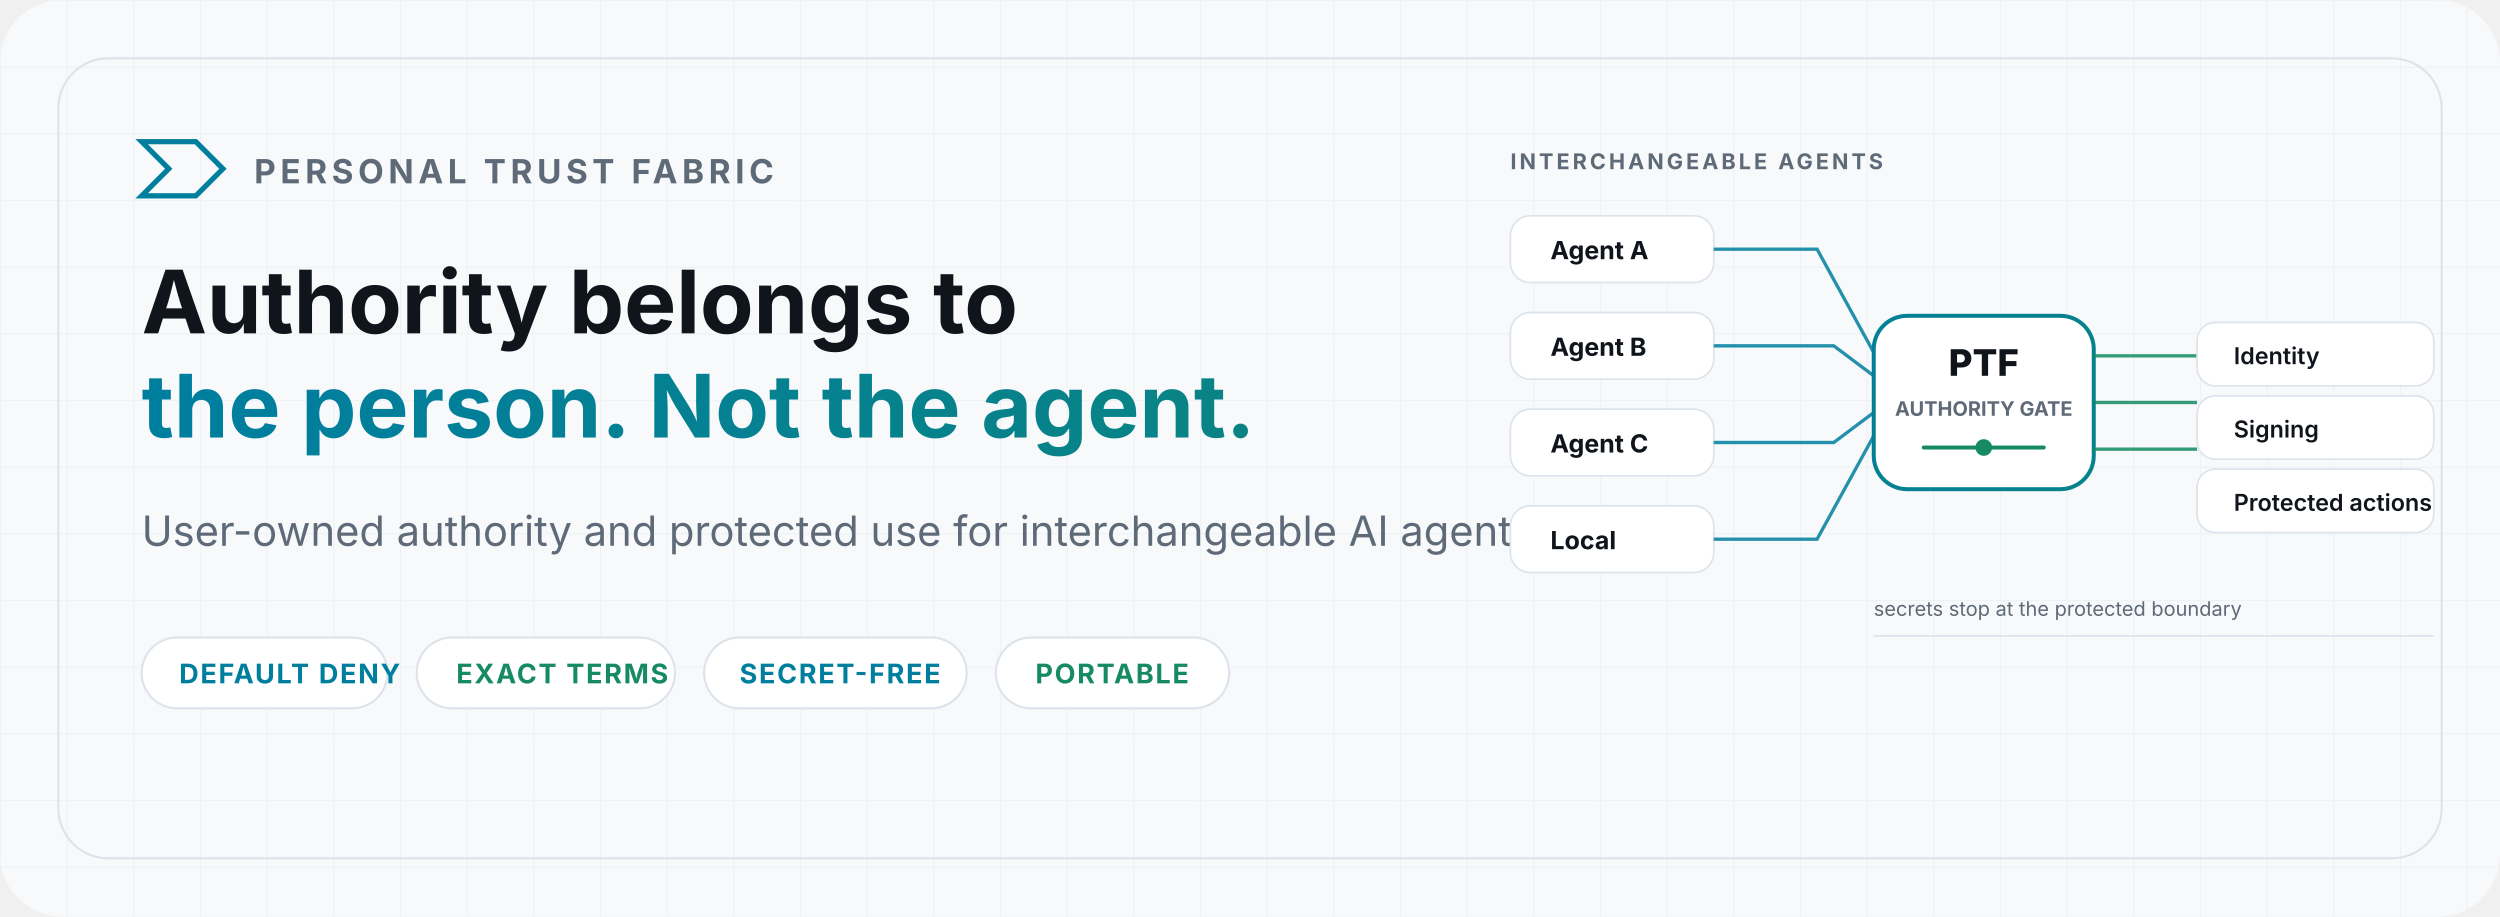
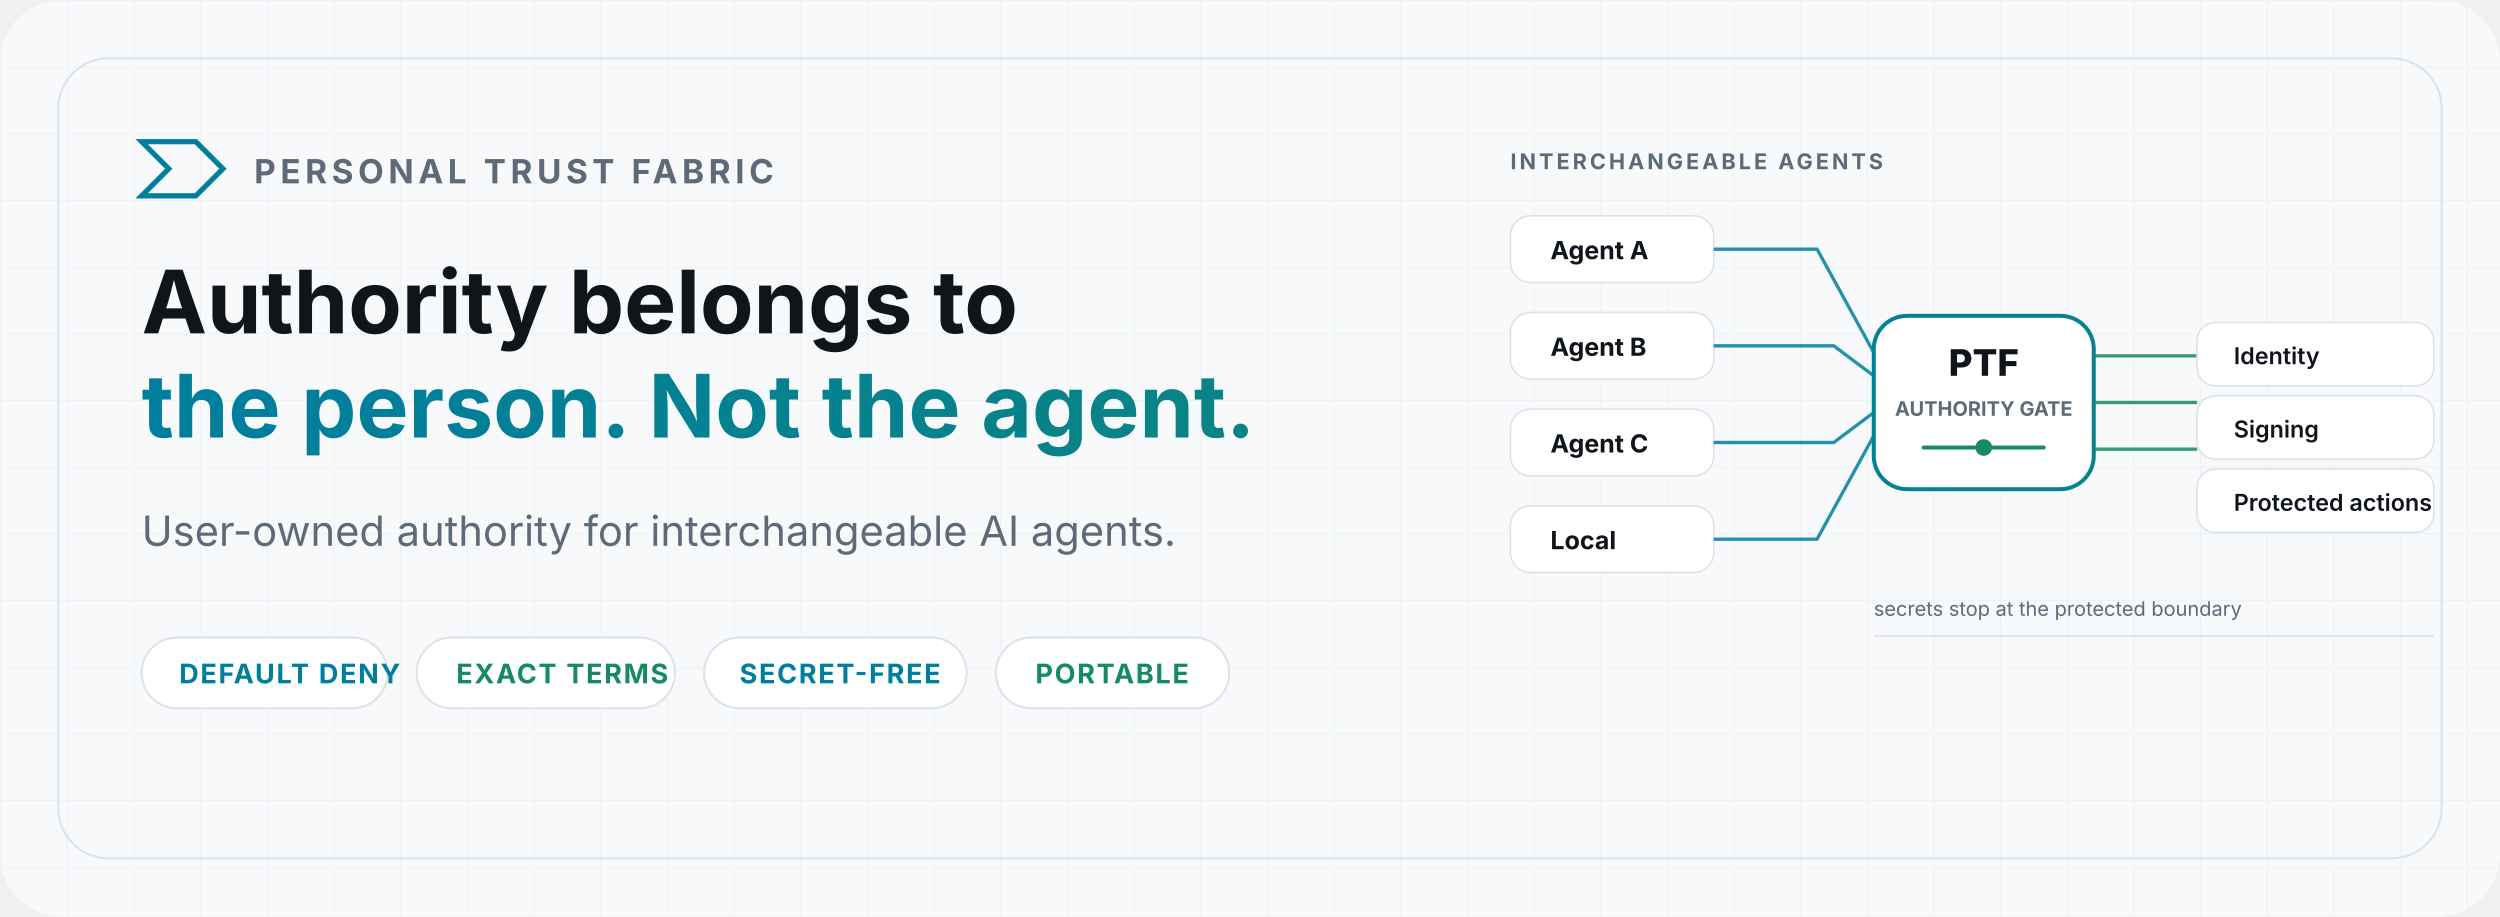
<svg xmlns="http://www.w3.org/2000/svg" viewBox="0 0 1200 440" role="img" aria-labelledby="title desc">
  <defs>
    <linearGradient id="laccent" x1="62" y1="62" x2="1130" y2="390" gradientUnits="userSpaceOnUse">
      <stop stop-color="#007E9E" />
      <stop offset="1" stop-color="#168B61" />
    </linearGradient>
    <pattern id="lgrid" width="32" height="32" patternUnits="userSpaceOnUse">
      <path d="M32 0H0V32" fill="none" stroke="#EAF0F4" stroke-width="1" />
    </pattern>
  </defs>
  <rect width="1200" height="440" rx="30" fill="#F7F9FB" />
  <rect width="1200" height="440" rx="30" fill="url(#lgrid)" opacity=".7" />
  <rect x="28" y="28" width="1144" height="384" rx="24" fill="none" stroke="#DCE3EA" />
  <g font-family="-apple-system,BlinkMacSystemFont,'Segoe UI',sans-serif">
    <g transform="translate(68 68)">
      <path d="M0 0h26l13 13-13 13H0L13 13 0 0z" fill="none" stroke="url(#laccent)" stroke-width="2.5" />
      <text x="54" y="20" fill="#5E6A78" font-size="16" font-weight="700" letter-spacing="2.2">PERSONAL TRUST FABRIC</text>
      <text x="0" y="92" fill="#10151C" font-size="42" font-weight="720">Authority belongs to</text>
      <text x="0" y="142" fill="url(#laccent)" font-size="42" font-weight="720">the person. Not the agent.</text>
-       <text x="0" y="194" fill="#5E6A78" font-size="20">User-owned authority and protected use for interchangeable AI agents.</text>
+       <text x="0" y="194" fill="#5E6A78" font-size="20">User-owned authority for interchangeable AI agents.</text>
      <g transform="translate(0 238)" font-size="13" font-weight="700" letter-spacing=".8">
        <rect width="118" height="34" rx="17" fill="#FFFFFF" stroke="#DCE3EA" />
        <text x="18" y="22" fill="#007E9E">DEFAULT DENY</text>
        <rect x="132" width="124" height="34" rx="17" fill="#FFFFFF" stroke="#DCE3EA" />
        <text x="151" y="22" fill="#168B61">EXACT TERMS</text>
        <rect x="270" width="126" height="34" rx="17" fill="#FFFFFF" stroke="#DCE3EA" />
        <text x="287" y="22" fill="#007E9E">SECRET-FREE</text>
        <rect x="410" width="112" height="34" rx="17" fill="#FFFFFF" stroke="#DCE3EA" />
        <text x="429" y="22" fill="#168B61">PORTABLE</text>
      </g>
    </g>
    <g transform="translate(725 70) scale(.8)">
      <text x="0" y="14" fill="#5E6A78" font-size="13" font-weight="700" letter-spacing="1.8">INTERCHANGEABLE AGENTS</text>
      <g fill="#FFFFFF" stroke="#DCE3EA">
        <rect x="0" y="42" width="122" height="40" rx="12" />
        <rect x="0" y="100" width="122" height="40" rx="12" />
        <rect x="0" y="158" width="122" height="40" rx="12" />
        <rect x="0" y="216" width="122" height="40" rx="12" />
      </g>
      <g fill="#10151C" font-size="15" font-weight="650">
        <text x="24" y="68">Agent A</text>
        <text x="24" y="126">Agent B</text>
        <text x="24" y="184">Agent C</text>
        <text x="24" y="242">Local</text>
      </g>
      <g fill="none" stroke="#007E9E" stroke-width="2" opacity=".85">
        <path d="M122 62h62l34 62" />
        <path d="M122 120h72l24 18" />
        <path d="M122 178h72l24-18" />
        <path d="M122 236h62l34-62" />
      </g>
      <rect x="218" y="102" width="132" height="104" rx="20" fill="#FFFFFF" stroke="url(#laccent)" stroke-width="2.4" />
      <text x="284" y="138" text-anchor="middle" fill="#10151C" font-size="22" font-weight="760">PTF</text>
      <text x="284" y="162" text-anchor="middle" fill="#5E6A78" font-size="12" font-weight="650">AUTHORITY GATE</text>
      <path d="M248 181h72" stroke="#168B61" stroke-width="2.4" stroke-linecap="round" />
      <circle cx="284" cy="181" r="5" fill="#168B61" />
      <g fill="none" stroke="#168B61" stroke-width="2" opacity=".85">
        <path d="M350 126h62" />
        <path d="M350 154h62" />
        <path d="M350 182h62" />
      </g>
      <g fill="#FFFFFF" stroke="#DCE3EA">
        <rect x="412" y="106" width="142" height="38" rx="11" />
        <rect x="412" y="150" width="142" height="38" rx="11" />
        <rect x="412" y="194" width="142" height="38" rx="11" />
      </g>
      <g fill="#10151C" font-size="14" font-weight="620">
        <text x="434" y="131">Identity</text>
        <text x="434" y="175">Signing</text>
        <text x="434" y="219">Protected actions</text>
      </g>
      <text x="218" y="282" fill="#5E6A78" font-size="12">secrets stop at the protected boundary</text>
      <path d="M218 294h336" stroke="#DCE3EA" />
    </g>
  </g>
</svg>
